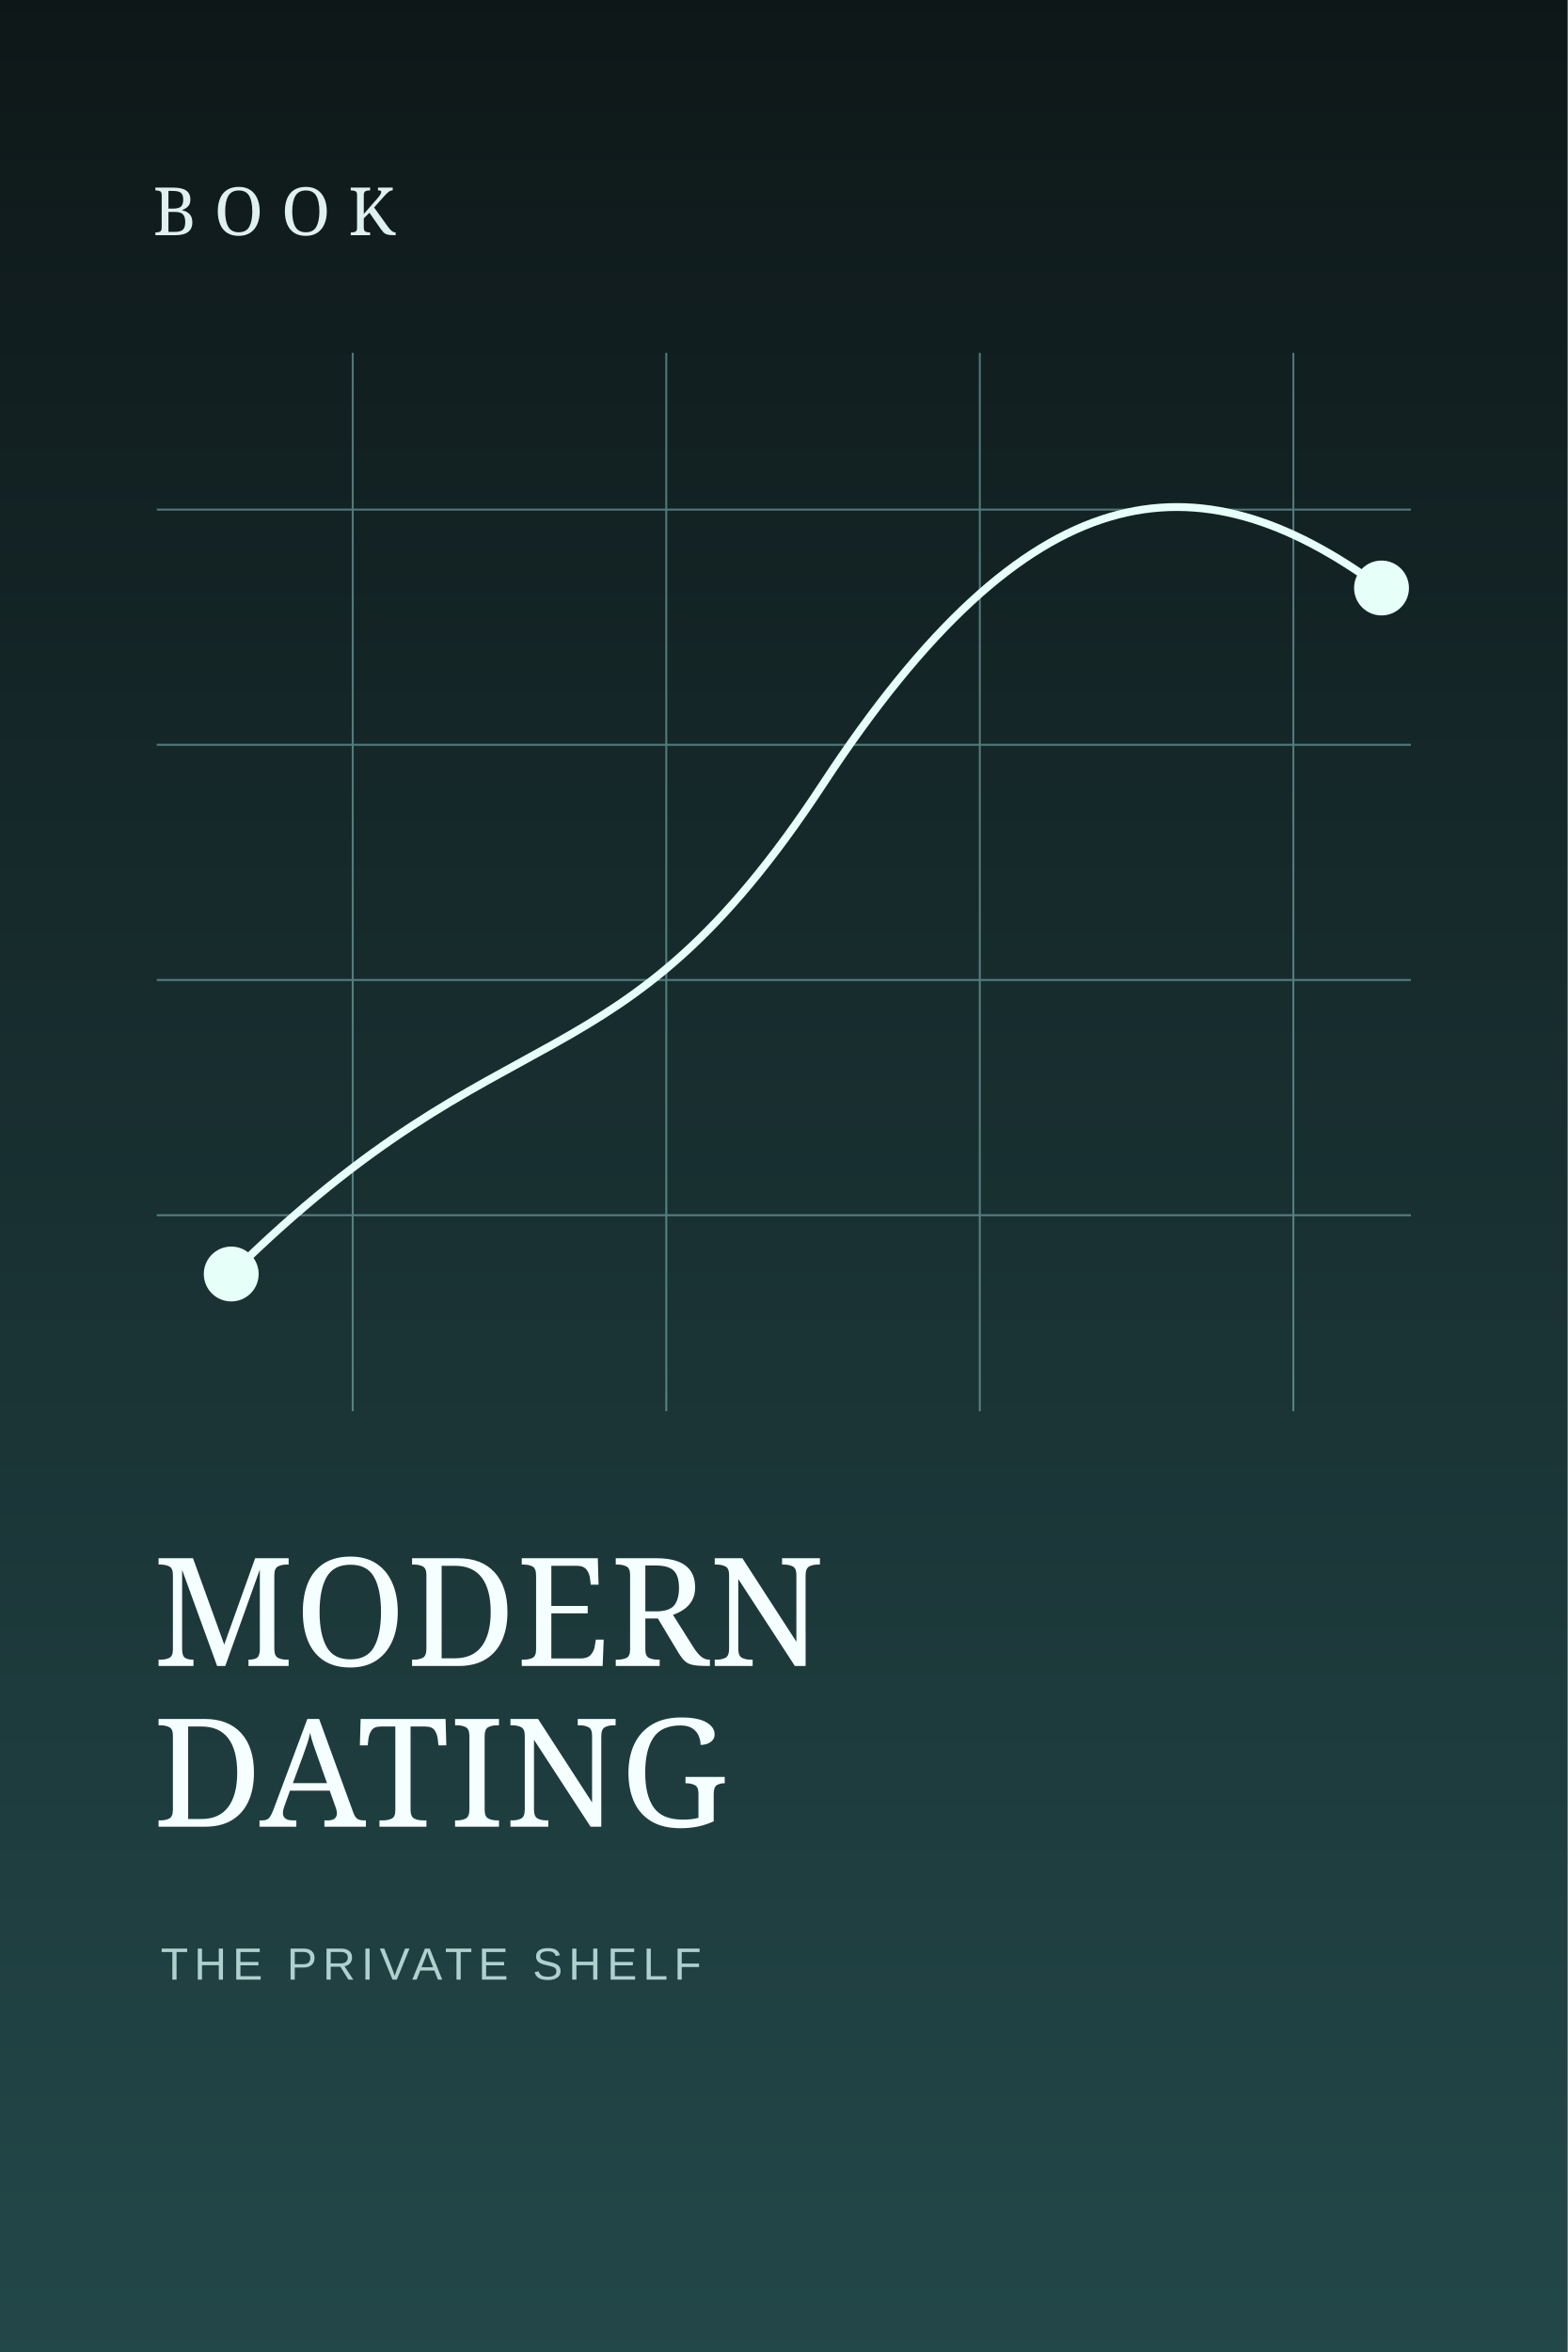
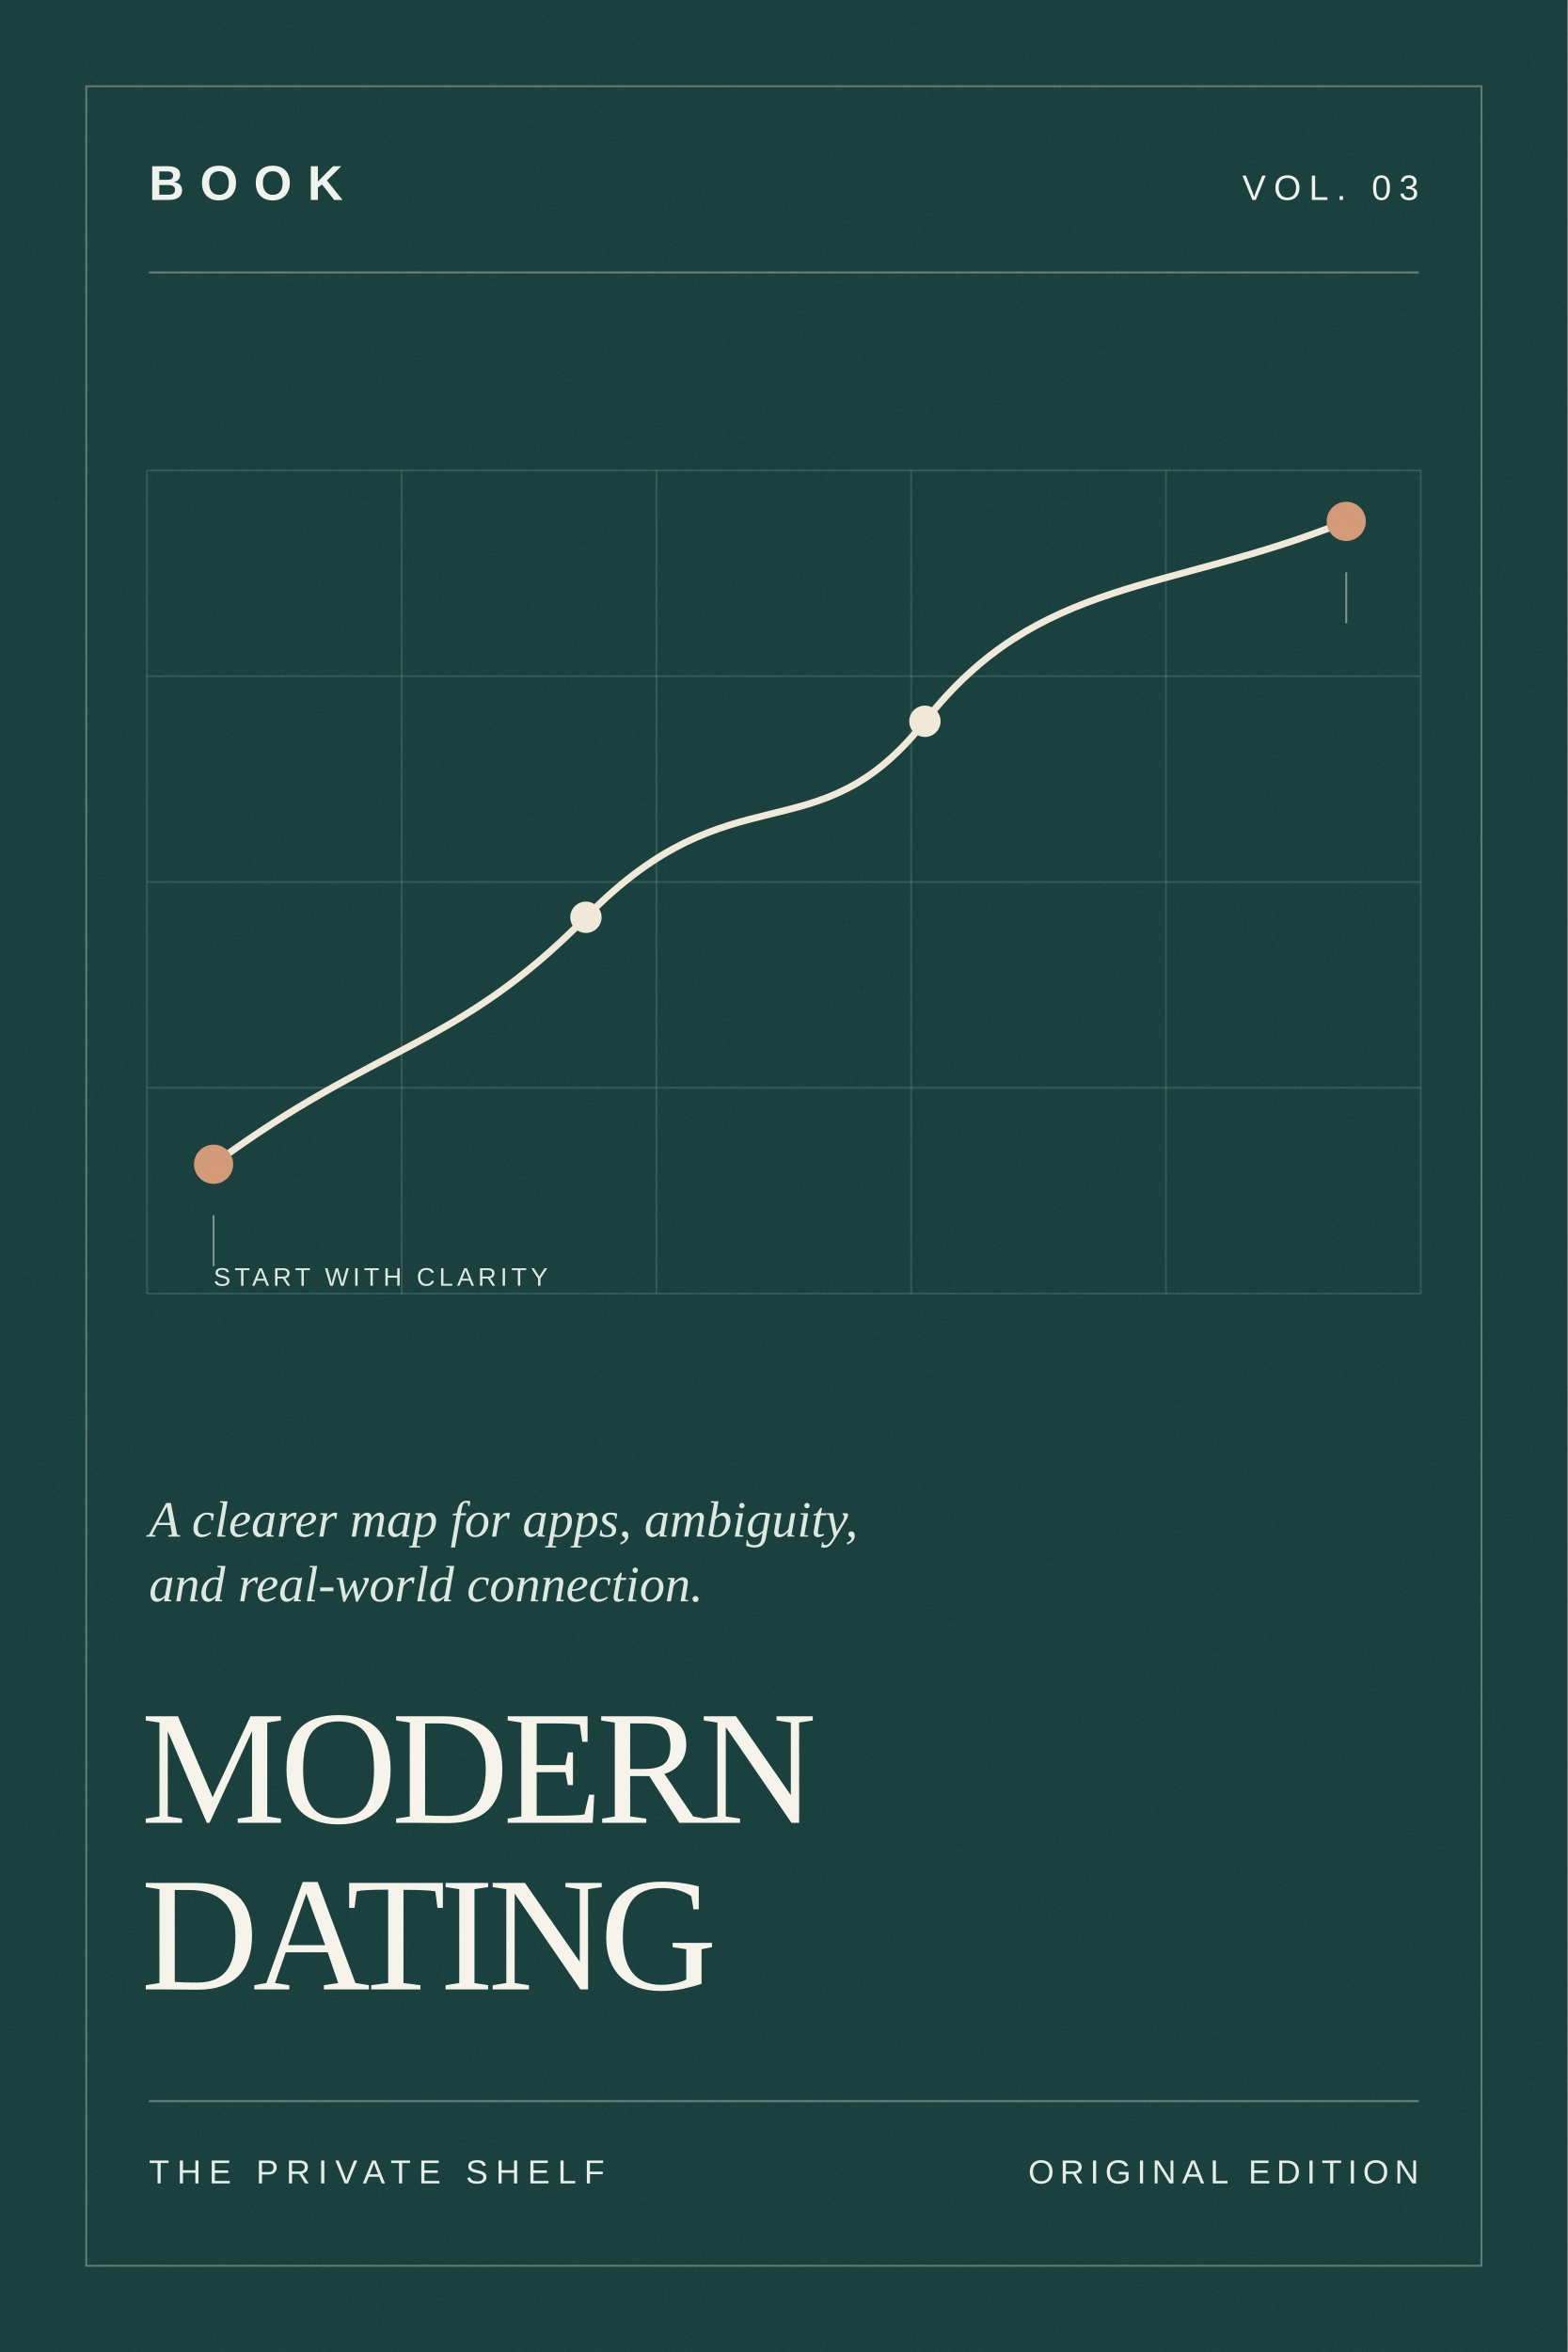
- <svg xmlns="http://www.w3.org/2000/svg" viewBox="0 0 800 1200">
+ <svg xmlns="http://www.w3.org/2000/svg" viewBox="0 0 800 1200" role="img" aria-labelledby="title desc">
  <defs>
-     <linearGradient id="g" x1="0" y1="0" x2="0" y2="1">
-       <stop stop-color="#0e1718" />
-       <stop offset="1" stop-color="#23484a" />
-     </linearGradient>
+     <filter id="paper" x="-10%" y="-10%" width="120%" height="120%">
+       <feTurbulence type="fractalNoise" baseFrequency="0.72" numOctaves="3" seed="47" result="n" />
+       <feColorMatrix in="n" type="saturate" values="0" result="mono" />
+       <feComponentTransfer in="mono" result="soft">
+         <feFuncA type="table" tableValues="0 0.05" />
+       </feComponentTransfer>
+       <feBlend in="SourceGraphic" in2="soft" mode="soft-light" />
+     </filter>
  </defs>
-   <rect width="800" height="1200" fill="url(#g)" />
-   <g opacity=".5">
-     <path d="M80 260H720M80 380H720M80 500H720M80 620H720" stroke="#8fd0cf" stroke-width="1" />
-     <path d="M180 180V720M340 180V720M500 180V720M660 180V720" stroke="#8fd0cf" stroke-width="1" />
+   <rect width="800" height="1200" fill="#173E3B" />
+   <g filter="url(#paper)">
+     <rect x="44" y="44" width="712" height="1112" fill="none" stroke="#E8EEE7" stroke-opacity=".34" />
+     <text x="76" y="102" fill="#EFF3EC" font-family="Arial,Helvetica,sans-serif" font-size="25" font-weight="700" letter-spacing="8">BOOK</text>
+     <text x="724" y="102" fill="#EFF3EC" font-family="Arial,Helvetica,sans-serif" font-size="18" text-anchor="end" letter-spacing="4">VOL. 03</text>
+     <line x1="76" y1="139" x2="724" y2="139" stroke="#E8EEE7" stroke-opacity=".38" />
+     <g transform="translate(75 240)" fill="none">
+       <g stroke="#DCE8E1" stroke-opacity=".14">
+         <path d="M0 0H650M0 105H650M0 210H650M0 315H650M0 420H650" />
+         <path d="M0 0V420M130 0V420M260 0V420M390 0V420M520 0V420M650 0V420" />
+       </g>
+       <path d="M34 354 C118 292 158 295 224 228 C299 151 342 198 397 128 C455 54 520 63 612 26" stroke="#F1E9D9" stroke-width="3.5" />
+       <circle cx="34" cy="354" r="10" fill="#D39A76" stroke="none" />
+       <circle cx="224" cy="228" r="8" fill="#F1E9D9" stroke="none" />
+       <circle cx="397" cy="128" r="8" fill="#F1E9D9" stroke="none" />
+       <circle cx="612" cy="26" r="10" fill="#D39A76" stroke="none" />
+       <path d="M34 380V406M612 52V78" stroke="#DCE8E1" stroke-opacity=".5" />
+       <text x="34" y="416" fill="#DCE8E1" font-family="Arial,Helvetica,sans-serif" font-size="13" letter-spacing="2">START WITH CLARITY</text>
+     </g>
+     <text x="76" y="784" fill="#DDE8E1" font-family="Georgia,'Times New Roman',serif" font-size="26" font-style="italic">A clearer map for apps, ambiguity,</text>
+     <text x="76" y="817" fill="#DDE8E1" font-family="Georgia,'Times New Roman',serif" font-size="26" font-style="italic">and real-world connection.</text>
+     <text x="72" y="930" fill="#F5F3EA" font-family="Georgia,'Times New Roman',serif" font-size="83" letter-spacing="-3">MODERN</text>
+     <text x="72" y="1015" fill="#F5F3EA" font-family="Georgia,'Times New Roman',serif" font-size="83" letter-spacing="-3">DATING</text>
+     <line x1="76" y1="1072" x2="724" y2="1072" stroke="#E8EEE7" stroke-opacity=".38" />
+     <text x="76" y="1114" fill="#E5EDE7" font-family="Arial,Helvetica,sans-serif" font-size="17" letter-spacing="4">THE PRIVATE SHELF</text>
+     <text x="724" y="1114" fill="#E5EDE7" font-family="Arial,Helvetica,sans-serif" font-size="17" text-anchor="end" letter-spacing="3">ORIGINAL EDITION</text>
  </g>
-   <path d="M118 650 C260 510 315 560 420 400 S610 230 705 300" fill="none" stroke="#e7fff9" stroke-width="4" />
-   <circle cx="118" cy="650" r="14" fill="#e7fff9" />
-   <circle cx="705" cy="300" r="14" fill="#e7fff9" />
-   <text x="78" y="120" fill="#dff0ef" font-family="Georgia,serif" font-size="34" letter-spacing="9">BOOK</text>
-   <text x="78" y="850" fill="#f5ffff" font-family="Georgia,serif" font-size="77">MODERN</text>
-   <text x="78" y="932" fill="#f5ffff" font-family="Georgia,serif" font-size="77">DATING</text>
-   <text x="82" y="1010" fill="#afd0cf" font-family="Arial,sans-serif" font-size="23" letter-spacing="3">THE PRIVATE SHELF</text>
</svg>
